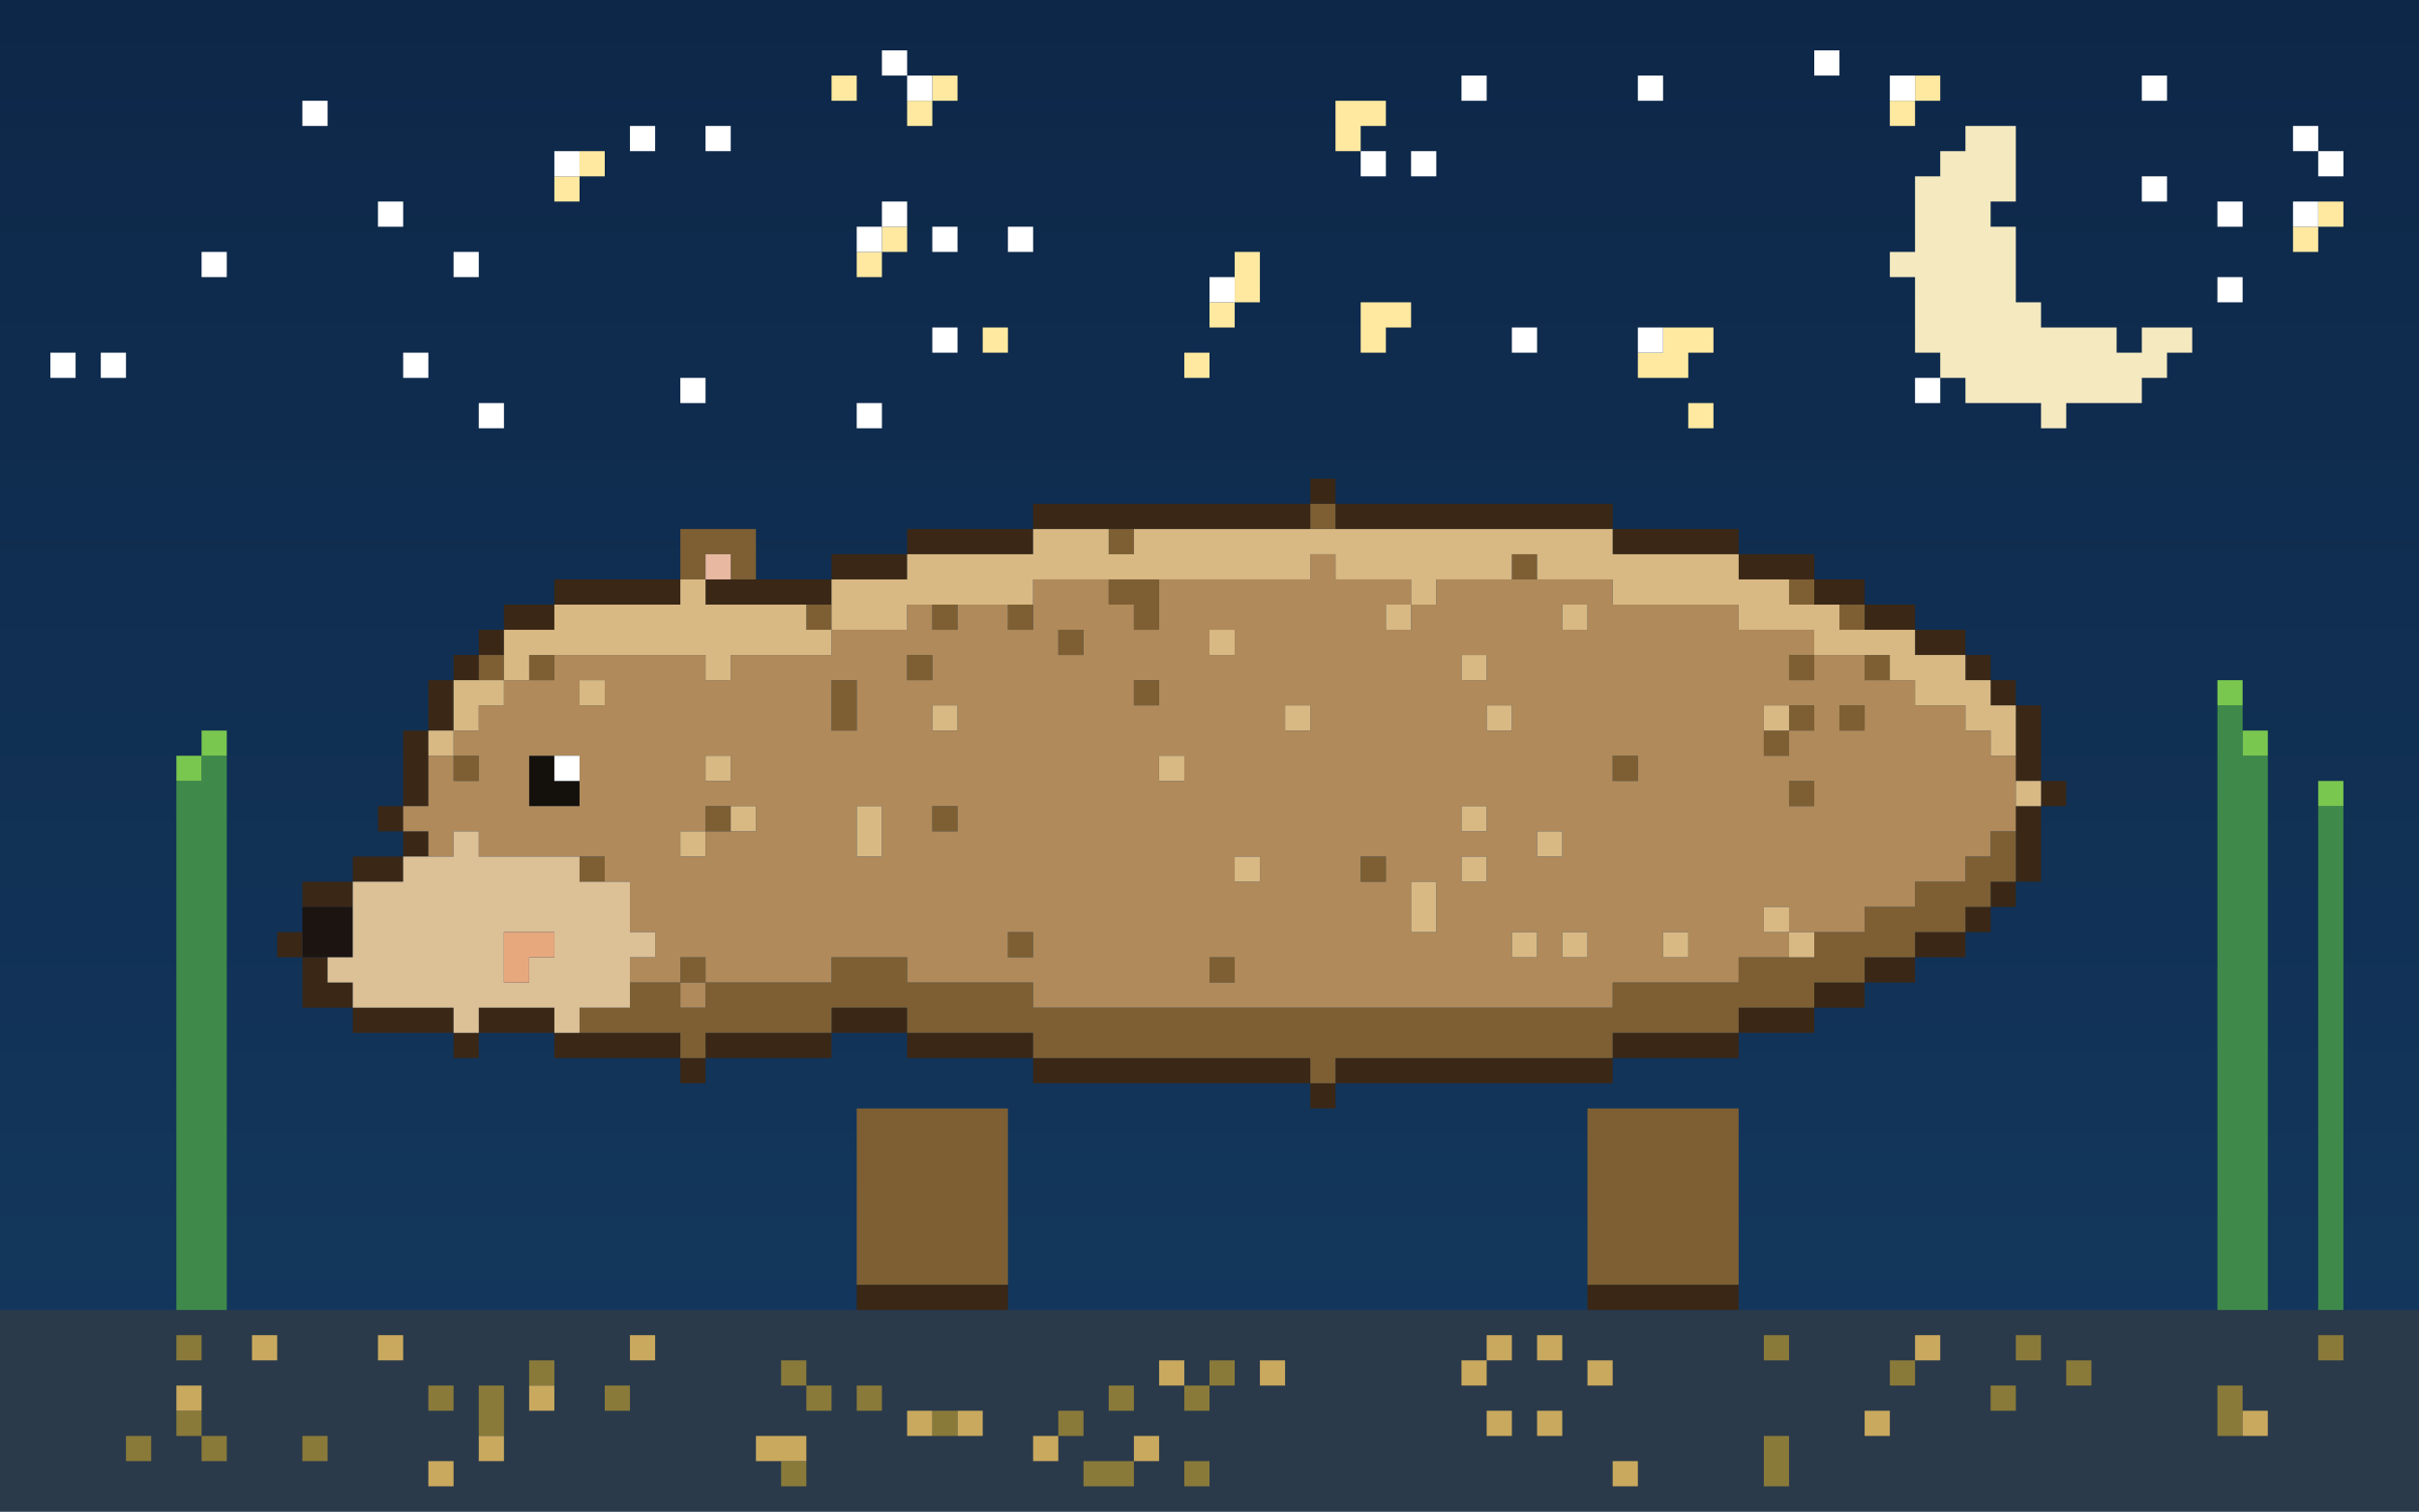
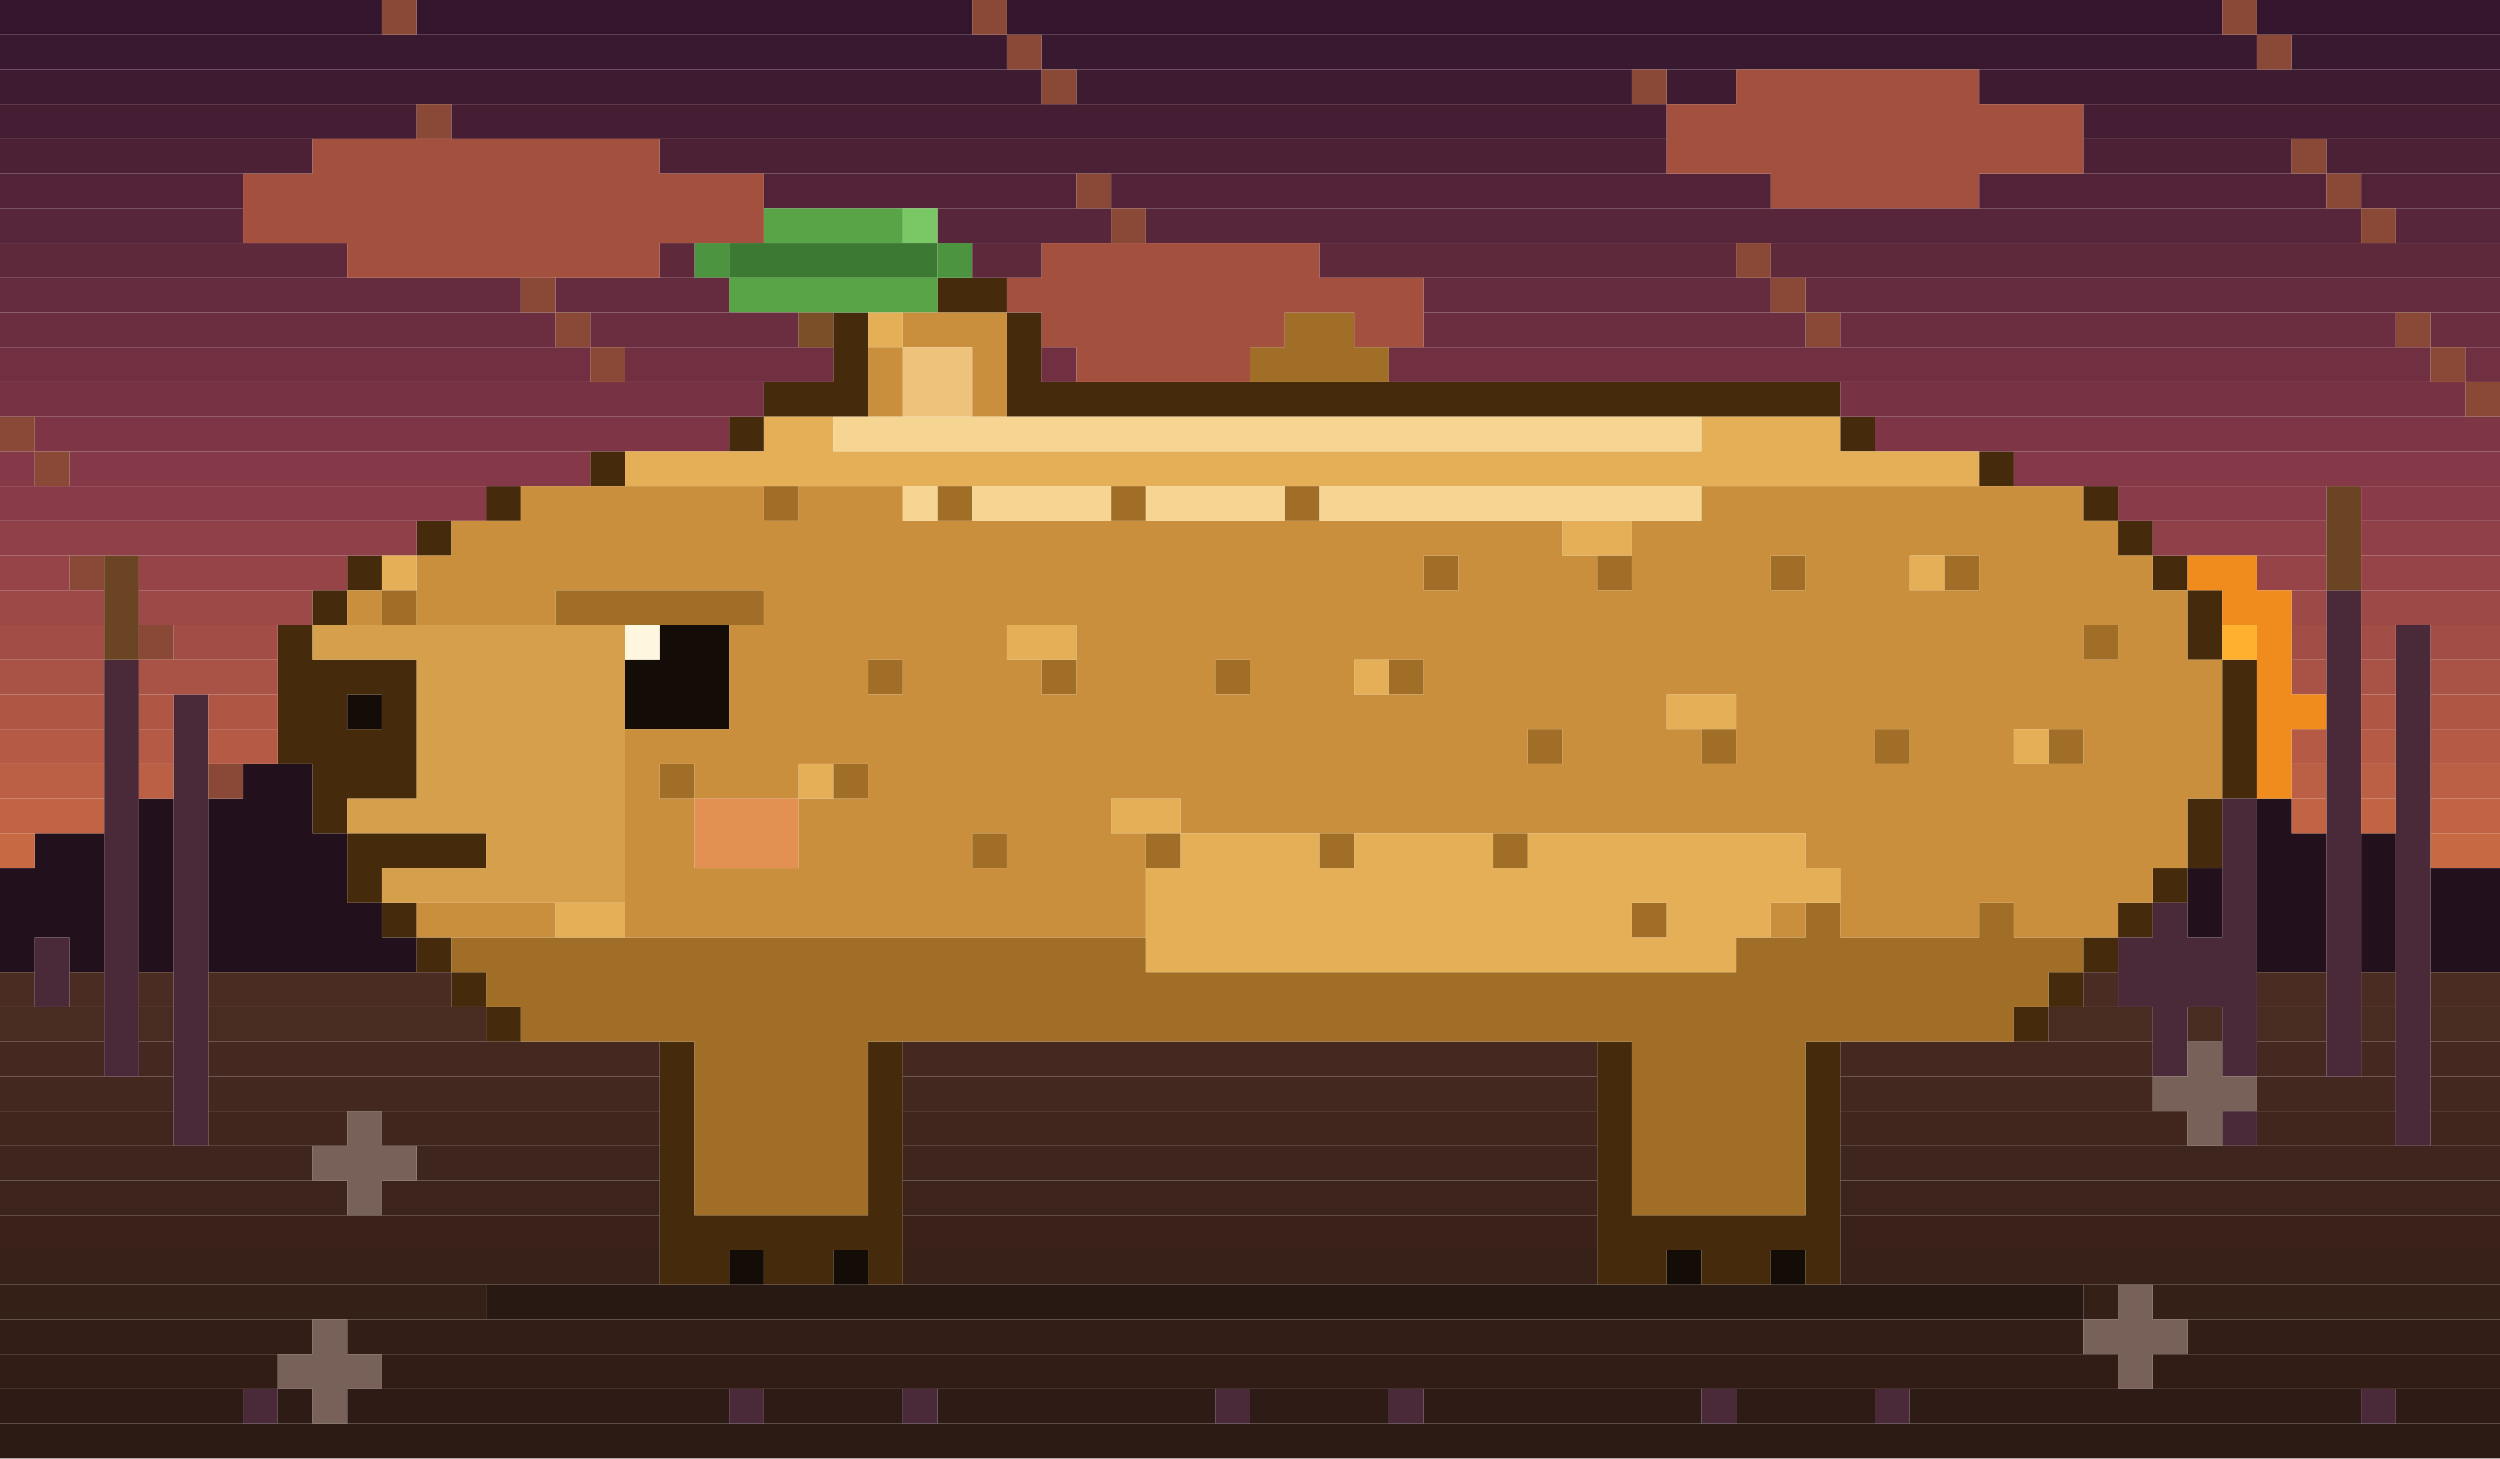
- <svg xmlns="http://www.w3.org/2000/svg" viewBox="0 0 480 300">
-   <defs>
-     <linearGradient id="g" x1="0" y1="0" x2="0" y2="1">
-       <stop offset="0" stop-color="#0d2748" />
-       <stop offset="1" stop-color="#14395f" />
-     </linearGradient>
-   </defs>
-   <rect width="480" height="300" fill="url(#g)" />
-   <rect y="260" width="480" height="40" fill="#2a3a4a" />
-   <path fill="#14100c" d="M105 150h5v5H105zM105 155h10v5H105z" />
-   <path fill="#1c1410" d="M60 180h10v5H60zM60 185h10v5H60z" />
-   <path fill="#3a2716" d="M260 95h5v5H260zM205 100h55v5H205zM265 100h55v5H265zM180 105h25v5H180zM320 105h25v5H320zM165 110h15v5H165zM345 110h15v5H345zM110 115h25v5H110zM140 115h25v5H140zM360 115h10v5H360zM100 120h10v5H100zM370 120h10v5H370zM95 125h5v5H95zM380 125h10v5H380zM90 130h5v5H90zM390 130h5v5H390zM85 135h5v5H85zM395 135h5v5H395zM85 140h5v5H85zM400 140h5v5H400zM80 145h5v5H80zM400 145h5v5H400zM80 150h5v5H80zM400 150h5v5H400zM80 155h5v5H80zM405 155h5v5H405zM75 160h5v5H75zM400 160h5v5H400zM80 165h5v5H80zM400 165h5v5H400zM70 170h10v5H70zM400 170h5v5H400zM60 175h10v5H60zM395 175h5v5H395zM390 180h5v5H390zM55 185h5v5H55zM380 185h10v5H380zM60 190h5v5H60zM370 190h10v5H370zM60 195h10v5H60zM360 195h10v5H360zM70 200h20v5H70zM95 200h15v5H95zM165 200h15v5H165zM345 200h15v5H345zM90 205h5v5H90zM110 205h25v5H110zM140 205h25v5H140zM180 205h25v5H180zM320 205h25v5H320zM135 210h5v5H135zM205 210h55v5H205zM265 210h55v5H265zM260 215h5v5H260zM170 255h30v5H170zM315 255h30v5H315z" />
-   <path fill="#3f8a4a" d="M440 140h5v5H440zM440 145h5v5H440zM40 150h5v5H40zM440 150h10v5H440zM35 155h10v5H35zM440 155h10v5H440zM35 160h10v5H35zM440 160h10v5H440zM460 160h5v5H460zM35 165h10v5H35zM440 165h10v5H440zM460 165h5v5H460zM35 170h10v5H35zM440 170h10v5H440zM460 170h5v5H460zM35 175h10v5H35zM440 175h10v5H440zM460 175h5v5H460zM35 180h10v5H35zM440 180h10v5H440zM460 180h5v5H460zM35 185h10v5H35zM440 185h10v5H440zM460 185h5v5H460zM35 190h10v5H35zM440 190h10v5H440zM460 190h5v5H460zM35 195h10v5H35zM440 195h10v5H440zM460 195h5v5H460zM35 200h10v5H35zM440 200h10v5H440zM460 200h5v5H460zM35 205h10v5H35zM440 205h10v5H440zM460 205h5v5H460zM35 210h10v5H35zM440 210h10v5H440zM460 210h5v5H460zM35 215h10v5H35zM440 215h10v5H440zM460 215h5v5H460zM35 220h10v5H35zM440 220h10v5H440zM460 220h5v5H460zM35 225h10v5H35zM440 225h10v5H440zM460 225h5v5H460zM35 230h10v5H35zM440 230h10v5H440zM460 230h5v5H460zM35 235h10v5H35zM440 235h10v5H440zM460 235h5v5H460zM35 240h10v5H35zM440 240h10v5H440zM460 240h5v5H460zM35 245h10v5H35zM440 245h10v5H440zM460 245h5v5H460zM35 250h10v5H35zM440 250h10v5H440zM460 250h5v5H460zM35 255h10v5H35zM440 255h10v5H440zM460 255h5v5H460z" />
-   <path fill="#7ac74f" d="M440 135h5v5H440zM40 145h5v5H40zM445 145h5v5H445zM35 150h5v5H35zM460 155h5v5H460z" />
-   <path fill="#7d5f33" d="M260 100h5v5H260zM135 105h15v5H135zM220 105h5v5H220zM135 110h5v5H135zM145 110h5v5H145zM300 110h5v5H300zM220 115h10v5H220zM355 115h5v5H355zM160 120h5v5H160zM185 120h5v5H185zM200 120h5v5H200zM225 120h5v5H225zM365 120h5v5H365zM210 125h5v5H210zM95 130h5v5H95zM105 130h5v5H105zM180 130h5v5H180zM355 130h5v5H355zM370 130h5v5H370zM165 135h5v5H165zM225 135h5v5H225zM165 140h5v5H165zM355 140h5v5H355zM365 140h5v5H365zM350 145h5v5H350zM90 150h5v5H90zM320 150h5v5H320zM355 155h5v5H355zM140 160h5v5H140zM185 160h5v5H185zM395 165h5v5H395zM115 170h5v5H115zM270 170h5v5H270zM390 170h10v5H390zM380 175h15v5H380zM370 180h20v5H370zM200 185h5v5H200zM360 185h20v5H360zM135 190h5v5H135zM165 190h15v5H165zM240 190h5v5H240zM345 190h25v5H345zM125 195h10v5H125zM140 195h65v5H140zM320 195h40v5H320zM115 200h50v5H115zM180 200h165v5H180zM135 205h5v5H135zM205 205h115v5H205zM260 210h5v5H260zM170 220h30v5H170zM315 220h30v5H315zM170 225h30v5H170zM315 225h30v5H315zM170 230h30v5H170zM315 230h30v5H315zM170 235h30v5H170zM315 235h30v5H315zM170 240h30v5H170zM315 240h30v5H315zM170 245h30v5H170zM315 245h30v5H315zM170 250h30v5H170zM315 250h30v5H315z" />
-   <path fill="#8a7a3a" d="M35 265h5v5H35zM350 265h5v5H350zM400 265h5v5H400zM460 265h5v5H460zM105 270h5v5H105zM155 270h5v5H155zM240 270h5v5H240zM375 270h5v5H375zM410 270h5v5H410zM85 275h5v5H85zM95 275h5v5H95zM120 275h5v5H120zM160 275h5v5H160zM170 275h5v5H170zM220 275h5v5H220zM235 275h5v5H235zM395 275h5v5H395zM440 275h5v5H440zM35 280h5v5H35zM95 280h5v5H95zM185 280h5v5H185zM210 280h5v5H210zM440 280h5v5H440zM25 285h5v5H25zM40 285h5v5H40zM60 285h5v5H60zM350 285h5v5H350zM155 290h5v5H155zM215 290h10v5H215zM235 290h5v5H235zM350 290h5v5H350z" />
-   <path fill="#b08a5a" d="M260 110h5v5H260zM205 115h15v5H205zM230 115h50v5H230zM285 115h35v5H285zM180 120h5v5H180zM190 120h10v5H190zM205 120h20v5H205zM230 120h45v5H230zM280 120h30v5H280zM315 120h30v5H315zM165 125h45v5H165zM215 125h25v5H215zM245 125h115v5H245zM110 130h30v5H110zM145 130h35v5H145zM185 130h105v5H185zM295 130h60v5H295zM360 130h10v5H360zM100 135h15v5H100zM120 135h45v5H120zM170 135h55v5H170zM230 135h150v5H230zM95 140h70v5H95zM170 140h15v5H170zM190 140h65v5H190zM260 140h35v5H260zM300 140h50v5H300zM360 140h5v5H360zM370 140h20v5H370zM90 145h260v5H90zM355 145h40v5H355zM85 150h5v5H85zM95 150h10v5H95zM115 150h25v5H115zM145 150h85v5H145zM235 150h85v5H235zM325 150h75v5H325zM85 155h20v5H85zM115 155h240v5H115zM360 155h40v5H360zM80 160h60v5H80zM150 160h20v5H150zM175 160h10v5H175zM190 160h100v5H190zM295 160h105v5H295zM85 165h5v5H85zM95 165h40v5H95zM140 165h30v5H140zM175 165h130v5H175zM310 165h85v5H310zM120 170h125v5H120zM250 170h20v5H250zM275 170h15v5H275zM295 170h95v5H295zM125 175h155v5H125zM285 175h95v5H285zM125 180h155v5H125zM285 180h65v5H285zM355 180h15v5H355zM130 185h70v5H130zM205 185h95v5H205zM305 185h5v5H305zM315 185h15v5H315zM335 185h20v5H335zM125 190h10v5H125zM140 190h25v5H140zM180 190h60v5H180zM245 190h100v5H245zM135 195h5v5H135zM205 195h115v5H205z" />
-   <path fill="#c9a95e" d="M50 265h5v5H50zM75 265h5v5H75zM125 265h5v5H125zM295 265h5v5H295zM305 265h5v5H305zM380 265h5v5H380zM230 270h5v5H230zM250 270h5v5H250zM290 270h5v5H290zM315 270h5v5H315zM35 275h5v5H35zM105 275h5v5H105zM180 280h5v5H180zM190 280h5v5H190zM295 280h5v5H295zM305 280h5v5H305zM370 280h5v5H370zM445 280h5v5H445zM95 285h5v5H95zM150 285h10v5H150zM205 285h5v5H205zM225 285h5v5H225zM85 290h5v5H85zM320 290h5v5H320z" />
-   <path fill="#d9b983" d="M205 105h15v5H205zM225 105h95v5H225zM180 110h80v5H180zM265 110h35v5H265zM305 110h40v5H305zM135 115h5v5H135zM165 115h40v5H165zM280 115h5v5H280zM320 115h35v5H320zM110 120h50v5H110zM165 120h15v5H165zM275 120h5v5H275zM310 120h5v5H310zM345 120h20v5H345zM100 125h65v5H100zM240 125h5v5H240zM360 125h20v5H360zM100 130h5v5H100zM140 130h5v5H140zM290 130h5v5H290zM375 130h15v5H375zM90 135h10v5H90zM115 135h5v5H115zM380 135h15v5H380zM90 140h5v5H90zM185 140h5v5H185zM255 140h5v5H255zM295 140h5v5H295zM350 140h5v5H350zM390 140h10v5H390zM85 145h5v5H85zM395 145h5v5H395zM140 150h5v5H140zM230 150h5v5H230zM400 155h5v5H400zM145 160h5v5H145zM170 160h5v5H170zM290 160h5v5H290zM135 165h5v5H135zM170 165h5v5H170zM305 165h5v5H305zM245 170h5v5H245zM290 170h5v5H290zM280 175h5v5H280zM280 180h5v5H280zM350 180h5v5H350zM300 185h5v5H300zM310 185h5v5H310zM330 185h5v5H330zM355 185h5v5H355z" />
-   <path fill="#dcc096" d="M90 165h5v5H90zM80 170h35v5H80zM70 175h55v5H70zM70 180h55v5H70zM70 185h30v5H70zM110 185h20v5H110zM65 190h35v5H65zM105 190h20v5H105zM70 195h55v5H70zM90 200h5v5H90zM110 200h5v5H110z" />
-   <path fill="#e8a87e" d="M100 185h10v5H100zM100 190h5v5H100z" />
-   <path fill="#e8b8a0" d="M140 110h5v5H140z" />
-   <path fill="#f5e9c0" d="M390 25h10v5H390zM385 30h15v5H385zM380 35h20v5H380zM380 40h15v5H380zM380 45h20v5H380zM375 50h25v5H375zM380 55h20v5H380zM380 60h25v5H380zM380 65h40v5H380zM425 65h10v5H425zM385 70h45v5H385zM390 75h35v5H390zM405 80h5v5H405z" />
-   <path fill="#ffe9a0" d="M165 15h5v5H165zM185 15h5v5H185zM380 15h5v5H380zM180 20h5v5H180zM265 20h10v5H265zM375 20h5v5H375zM265 25h5v5H265zM115 30h5v5H115zM110 35h5v5H110zM460 40h5v5H460zM175 45h5v5H175zM455 45h5v5H455zM170 50h5v5H170zM245 50h5v5H245zM245 55h5v5H245zM240 60h5v5H240zM270 60h10v5H270zM195 65h5v5H195zM270 65h5v5H270zM330 65h10v5H330zM235 70h5v5H235zM325 70h10v5H325zM335 80h5v5H335z" />
-   <path fill="#ffffff" d="M175 10h5v5H175zM360 10h5v5H360zM180 15h5v5H180zM290 15h5v5H290zM325 15h5v5H325zM375 15h5v5H375zM425 15h5v5H425zM60 20h5v5H60zM125 25h5v5H125zM140 25h5v5H140zM455 25h5v5H455zM110 30h5v5H110zM270 30h5v5H270zM280 30h5v5H280zM460 30h5v5H460zM425 35h5v5H425zM75 40h5v5H75zM175 40h5v5H175zM440 40h5v5H440zM455 40h5v5H455zM170 45h5v5H170zM185 45h5v5H185zM200 45h5v5H200zM40 50h5v5H40zM90 50h5v5H90zM240 55h5v5H240zM440 55h5v5H440zM185 65h5v5H185zM300 65h5v5H300zM325 65h5v5H325zM10 70h5v5H10zM20 70h5v5H20zM80 70h5v5H80zM135 75h5v5H135zM380 75h5v5H380zM95 80h5v5H95zM170 80h5v5H170zM110 150h5v5H110z" />
+ <svg xmlns="http://www.w3.org/2000/svg" viewBox="0 0 432 252">
+   <path fill="#140c06" d="M114 108h12v6H114zM108 114h18v6H108zM60 120h6v6H60zM108 120h18v6H108zM126 216h6v6H126zM144 216h6v6H144zM288 216h6v6H288zM306 216h6v6H306z" />
+   <path fill="#22101d" d="M42 132h12v6H42zM24 138h6v6H24zM36 138h18v6H36zM390 138h6v6H390zM6 144h12v6H6zM24 144h6v6H24zM36 144h24v6H36zM390 144h12v6H390zM408 144h6v6H408zM0 150h18v6H0zM24 150h6v6H24zM36 150h24v6H36zM378 150h6v6H378zM390 150h12v6H390zM408 150h6v6H408zM420 150h12v6H420zM0 156h18v6H0zM24 156h6v6H24zM36 156h30v6H36zM378 156h6v6H378zM390 156h12v6H390zM408 156h6v6H408zM420 156h12v6H420zM0 162h6v6H0zM12 162h6v6H12zM24 162h6v6H24zM36 162h36v6H36zM390 162h12v6H390zM408 162h6v6H408zM420 162h12v6H420z" />
+   <path fill="#291913" d="M84 222h276v6H84z" />
+   <path fill="#2c1a14" d="M0 246h432v6H0z" />
+   <path fill="#2e1b15" d="M0 240h42v6H0zM48 240h6v6H48zM60 240h66v6H60zM132 240h24v6H132zM162 240h48v6H162zM216 240h24v6H216zM246 240h48v6H246zM300 240h24v6H300zM330 240h78v6H330zM414 240h18v6H414z" />
+   <path fill="#311d16" d="M0 234h48v6H0zM66 234h300v6H66zM372 234h60v6H372z" />
+   <path fill="#33162e" d="M0 0h66v6H0zM72 0h96v6H72zM174 0h210v6H174zM390 0h42v6H390z" />
+   <path fill="#331e17" d="M0 228h54v6H0zM60 228h300v6H60zM378 228h54v6H378z" />
+   <path fill="#352018" d="M0 222h84v6H0zM360 222h6v6H360zM372 222h60v6H372z" />
+   <path fill="#382119" d="M0 216h114v6H0zM156 216h120v6H156zM318 216h114v6H318z" />
+   <path fill="#391930" d="M0 6h174v6H0zM180 6h210v6H180zM396 6h36v6H396z" />
+   <path fill="#3a221a" d="M0 210h114v6H0zM156 210h120v6H156zM318 210h114v6H318z" />
+   <path fill="#3c241c" d="M0 204h60v6H0zM66 204h48v6H66zM156 204h120v6H156zM318 204h114v6H318z" />
+   <path fill="#3c7a34" d="M126 42h36v6H126z" />
+   <path fill="#3e251d" d="M0 198h54v6H0zM72 198h42v6H72zM156 198h120v6H156zM318 198h114v6H318z" />
+   <path fill="#3f1b32" d="M0 12h180v6H0zM186 12h96v6H186zM288 12h12v6H288zM342 12h90v6H342z" />
+   <path fill="#41261e" d="M0 192h30v6H0zM36 192h24v6H36zM66 192h48v6H66zM156 192h120v6H156zM318 192h60v6H318zM390 192h24v6H390zM420 192h12v6H420z" />
+   <path fill="#43281f" d="M0 186h30v6H0zM36 186h78v6H36zM156 186h120v6H156zM318 186h54v6H318zM390 186h24v6H390zM420 186h12v6H420z" />
+   <path fill="#452920" d="M0 180h18v6H0zM24 180h6v6H24zM36 180h78v6H36zM156 180h120v6H156zM318 180h54v6H318zM390 180h12v6H390zM408 180h6v6H408zM420 180h12v6H420z" />
+   <path fill="#452a0c" d="M162 48h12v6H162zM144 54h6v6H144zM174 54h6v6H174zM144 60h6v6H144zM174 60h6v6H174zM132 66h18v6H132zM174 66h144v6H174zM126 72h6v6H126zM318 72h6v6H318zM102 78h6v6H102zM342 78h6v6H342zM84 84h6v6H84zM360 84h6v6H360zM72 90h6v6H72zM366 90h6v6H366zM60 96h6v6H60zM372 96h6v6H372zM54 102h6v6H54zM378 102h6v6H378zM48 108h6v6H48zM378 108h6v6H378zM48 114h24v6H48zM384 114h6v6H384zM48 120h12v6H48zM66 120h6v6H66zM384 120h6v6H384zM48 126h24v6H48zM384 126h6v6H384zM54 132h18v6H54zM384 132h6v6H384zM54 138h6v6H54zM378 138h6v6H378zM60 144h24v6H60zM378 144h6v6H378zM60 150h6v6H60zM372 150h6v6H372zM66 156h6v6H66zM366 156h6v6H366zM72 162h6v6H72zM360 162h6v6H360zM78 168h6v6H78zM354 168h6v6H354zM84 174h6v6H84zM348 174h6v6H348zM114 180h6v6H114zM150 180h6v6H150zM276 180h6v6H276zM312 180h6v6H312zM114 186h6v6H114zM150 186h6v6H150zM276 186h6v6H276zM312 186h6v6H312zM114 192h6v6H114zM150 192h6v6H150zM276 192h6v6H276zM312 192h6v6H312zM114 198h6v6H114zM150 198h6v6H150zM276 198h6v6H276zM312 198h6v6H312zM114 204h6v6H114zM150 204h6v6H150zM276 204h6v6H276zM312 204h6v6H312zM114 210h42v6H114zM276 210h42v6H276zM114 216h12v6H114zM132 216h12v6H132zM150 216h6v6H150zM276 216h12v6H276zM294 216h12v6H294zM312 216h6v6H312z" />
+   <path fill="#461e34" d="M0 18h72v6H0zM78 18h210v6H78zM360 18h72v6H360z" />
+   <path fill="#482b21" d="M0 174h18v6H0zM24 174h6v6H24zM36 174h48v6H36zM354 174h18v6H354zM378 174h6v6H378zM390 174h12v6H390zM408 174h6v6H408zM420 174h12v6H420z" />
+   <path fill="#4a2a38" d="M402 102h6v6H402zM402 108h6v6H402zM414 108h6v6H414zM18 114h6v6H18zM402 114h6v6H402zM414 114h6v6H414zM18 120h6v6H18zM30 120h6v6H30zM402 120h6v6H402zM414 120h6v6H414zM18 126h6v6H18zM30 126h6v6H30zM402 126h6v6H402zM414 126h6v6H414zM18 132h6v6H18zM30 132h6v6H30zM402 132h6v6H402zM414 132h6v6H414zM18 138h6v6H18zM30 138h6v6H30zM384 138h6v6H384zM402 138h6v6H402zM414 138h6v6H414zM18 144h6v6H18zM30 144h6v6H30zM384 144h6v6H384zM402 144h6v6H402zM414 144h6v6H414zM18 150h6v6H18zM30 150h6v6H30zM384 150h6v6H384zM402 150h6v6H402zM414 150h6v6H414zM18 156h6v6H18zM30 156h6v6H30zM372 156h6v6H372zM384 156h6v6H384zM402 156h6v6H402zM414 156h6v6H414zM6 162h6v6H6zM18 162h6v6H18zM30 162h6v6H30zM366 162h24v6H366zM402 162h6v6H402zM414 162h6v6H414zM6 168h6v6H6zM18 168h6v6H18zM30 168h6v6H30zM366 168h24v6H366zM402 168h6v6H402zM414 168h6v6H414zM18 174h6v6H18zM30 174h6v6H30zM372 174h6v6H372zM384 174h6v6H384zM402 174h6v6H402zM414 174h6v6H414zM18 180h6v6H18zM30 180h6v6H30zM372 180h6v6H372zM384 180h6v6H384zM402 180h6v6H402zM414 180h6v6H414zM30 186h6v6H30zM414 186h6v6H414zM30 192h6v6H30zM384 192h6v6H384zM414 192h6v6H414zM42 240h6v6H42zM126 240h6v6H126zM156 240h6v6H156zM210 240h6v6H210zM240 240h6v6H240zM294 240h6v6H294zM324 240h6v6H324zM408 240h6v6H408z" />
+   <path fill="#4a2c22" d="M0 168h6v6H0zM12 168h6v6H12zM24 168h6v6H24zM36 168h42v6H36zM360 168h6v6H360zM390 168h12v6H390zM408 168h6v6H408zM420 168h12v6H420z" />
+   <path fill="#4c2136" d="M0 24h54v6H0zM114 24h174v6H114zM360 24h36v6H360zM402 24h30v6H402z" />
+   <path fill="#4c9440" d="M120 42h6v6H120zM162 42h6v6H162z" />
+   <path fill="#522338" d="M0 30h42v6H0zM132 30h54v6H132zM192 30h114v6H192zM342 30h60v6H342zM408 30h24v6H408z" />
+   <path fill="#58263a" d="M0 36h42v6H0zM162 36h30v6H162zM198 36h210v6H198zM414 36h18v6H414z" />
+   <path fill="#58a447" d="M132 36h24v6H132zM126 48h36v6H126z" />
+   <path fill="#5f293c" d="M0 42h60v6H0zM114 42h6v6H114zM168 42h12v6H168zM228 42h72v6H228zM306 42h126v6H306z" />
+   <path fill="#652b3e" d="M0 48h90v6H0zM96 48h30v6H96zM246 48h60v6H246zM312 48h120v6H312z" />
+   <path fill="#6b2e40" d="M0 54h96v6H0zM102 54h36v6H102zM246 54h66v6H246zM318 54h96v6H318zM420 54h12v6H420z" />
+   <path fill="#6b4423" d="M402 84h6v6H402zM402 90h6v6H402zM18 96h6v6H18zM402 96h6v6H402zM18 102h6v6H18zM18 108h6v6H18z" />
+   <path fill="#713042" d="M0 60h102v6H0zM108 60h36v6H108zM180 60h6v6H180zM240 60h180v6H240zM426 60h6v6H426z" />
+   <path fill="#773344" d="M0 66h132v6H0zM318 66h108v6H318z" />
+   <path fill="#776159" d="M378 180h6v6H378zM372 186h18v6H372zM60 192h6v6H60zM378 192h6v6H378zM54 198h18v6H54zM60 204h6v6H60zM366 222h6v6H366zM54 228h6v6H54zM360 228h18v6H360zM48 234h18v6H48zM366 234h6v6H366zM54 240h6v6H54z" />
+   <path fill="#79c765" d="M156 36h6v6H156z" />
+   <path fill="#7a4e26" d="M138 54h6v6H138z" />
+   <path fill="#7e3646" d="M6 72h120v6H6zM324 72h108v6H324z" />
+   <path fill="#843848" d="M0 78h6v6H0zM12 78h90v6H12zM348 78h84v6H348z" />
+   <path fill="#8a3b4a" d="M0 84h84v6H0zM366 84h36v6H366zM408 84h24v6H408z" />
+   <path fill="#8a4937" d="M66 0h6v6H66zM168 0h6v6H168zM384 0h6v6H384zM174 6h6v6H174zM390 6h6v6H390zM180 12h6v6H180zM282 12h6v6H282zM72 18h6v6H72zM396 24h6v6H396zM186 30h6v6H186zM402 30h6v6H402zM192 36h6v6H192zM408 36h6v6H408zM300 42h6v6H300zM90 48h6v6H90zM306 48h6v6H306zM96 54h6v6H96zM312 54h6v6H312zM414 54h6v6H414zM102 60h6v6H102zM420 60h6v6H420zM426 66h6v6H426zM0 72h6v6H0zM6 78h6v6H6zM12 96h6v6H12zM24 108h6v6H24zM36 132h6v6H36z" />
+   <path fill="#904049" d="M0 90h72v6H0zM372 90h30v6H372zM408 90h24v6H408z" />
+   <path fill="#964448" d="M0 96h12v6H0zM24 96h36v6H24zM390 96h12v6H390zM408 96h24v6H408z" />
+   <path fill="#9c4948" d="M0 102h18v6H0zM24 102h30v6H24zM396 102h6v6H396zM408 102h24v6H408z" />
+   <path fill="#a06e26" d="M222 54h12v6H222zM216 60h24v6H216zM132 84h6v6H132zM162 84h6v6H162zM192 84h6v6H192zM222 84h6v6H222zM246 96h6v6H246zM276 96h6v6H276zM306 96h6v6H306zM336 96h6v6H336zM66 102h6v6H66zM96 102h36v6H96zM360 108h6v6H360zM150 114h6v6H150zM180 114h6v6H180zM210 114h6v6H210zM240 114h6v6H240zM264 126h6v6H264zM294 126h6v6H294zM324 126h6v6H324zM354 126h6v6H354zM114 132h6v6H114zM144 132h6v6H144zM168 144h6v6H168zM198 144h6v6H198zM228 144h6v6H228zM258 144h6v6H258zM282 156h6v6H282zM312 156h6v6H312zM342 156h6v6H342zM78 162h120v6H78zM300 162h60v6H300zM84 168h270v6H84zM90 174h258v6H90zM120 180h30v6H120zM282 180h30v6H282zM120 186h30v6H120zM282 186h30v6H282zM120 192h30v6H120zM282 192h30v6H282zM120 198h30v6H120zM282 198h30v6H282zM120 204h30v6H120zM282 204h30v6H282z" />
+   <path fill="#a34d47" d="M0 108h18v6H0zM30 108h18v6H30zM396 108h6v6H396zM408 108h6v6H408zM420 108h12v6H420z" />
+   <path fill="#a3503f" d="M300 12h42v6H300zM288 18h72v6H288zM54 24h60v6H54zM288 24h72v6H288zM42 30h90v6H42zM306 30h36v6H306zM42 36h90v6H42zM60 42h54v6H60zM180 42h48v6H180zM174 48h72v6H174zM180 54h42v6H180zM234 54h12v6H234zM186 60h30v6H186z" />
+   <path fill="#a95246" d="M0 114h18v6H0zM24 114h24v6H24zM396 114h6v6H396zM408 114h6v6H408zM420 114h12v6H420z" />
+   <path fill="#af5645" d="M0 120h18v6H0zM24 120h6v6H24zM36 120h12v6H36zM408 120h6v6H408zM420 120h12v6H420z" />
+   <path fill="#b55b45" d="M0 126h18v6H0zM24 126h6v6H24zM36 126h12v6H36zM396 126h6v6H396zM408 126h6v6H408zM420 126h12v6H420z" />
+   <path fill="#bb6044" d="M0 132h18v6H0zM24 132h6v6H24zM396 132h6v6H396zM408 132h6v6H408zM420 132h12v6H420z" />
+   <path fill="#c16443" d="M0 138h18v6H0zM396 138h6v6H396zM408 138h6v6H408zM420 138h12v6H420z" />
+   <path fill="#c76942" d="M0 144h6v6H0zM420 144h12v6H420z" />
+   <path fill="#c98f3d" d="M156 54h18v6H156zM150 60h6v6H150zM168 60h6v6H168zM150 66h6v6H150zM168 66h6v6H168zM90 84h42v6H90zM138 84h18v6H138zM294 84h66v6H294zM78 90h192v6H78zM282 90h84v6H282zM72 96h174v6H72zM252 96h24v6H252zM282 96h24v6H282zM312 96h18v6H312zM342 96h30v6H342zM60 102h6v6H60zM72 102h24v6H72zM132 102h246v6H132zM126 108h48v6H126zM186 108h174v6H186zM366 108h12v6H366zM126 114h24v6H126zM156 114h24v6H156zM186 114h24v6H186zM216 114h18v6H216zM246 114h138v6H246zM126 120h162v6H126zM300 120h84v6H300zM108 126h156v6H108zM270 126h24v6H270zM300 126h24v6H300zM330 126h18v6H330zM360 126h24v6H360zM108 132h6v6H108zM120 132h18v6H120zM150 132h234v6H150zM108 138h12v6H108zM138 138h54v6H138zM204 138h174v6H204zM108 144h12v6H108zM138 144h30v6H138zM174 144h24v6H174zM312 144h66v6H312zM108 150h90v6H108zM318 150h54v6H318zM72 156h24v6H72zM108 156h90v6H108zM306 156h6v6H306zM318 156h24v6H318zM348 156h18v6H348z" />
+   <path fill="#d69f4c" d="M54 108h54v6H54zM72 114h36v6H72zM72 120h36v6H72zM72 126h36v6H72zM72 132h36v6H72zM60 138h48v6H60zM84 144h24v6H84zM66 150h42v6H66z" />
+   <path fill="#e29153" d="M120 138h18v6H120zM120 144h18v6H120z" />
+   <path fill="#e5af58" d="M150 54h6v6H150zM132 72h12v6H132zM294 72h24v6H294zM108 78h234v6H108zM270 90h12v6H270zM66 96h6v6H66zM330 96h6v6H330zM174 108h12v6H174zM234 114h6v6H234zM288 120h12v6H288zM348 126h6v6H348zM138 132h6v6H138zM192 138h12v6H192zM204 144h24v6H204zM234 144h24v6H234zM264 144h48v6H264zM198 150h120v6H198zM96 156h12v6H96zM198 156h84v6H198zM288 156h18v6H288zM198 162h102v6H198z" />
+   <path fill="#eec27a" d="M156 60h12v6H156zM156 66h12v6H156z" />
+   <path fill="#f08c1e" d="M378 96h12v6H378zM384 102h12v6H384zM390 108h6v6H390zM390 114h6v6H390zM390 120h12v6H390zM390 126h6v6H390zM390 132h6v6H390z" />
+   <path fill="#f6d492" d="M144 72h150v6H144zM156 84h6v6H156zM168 84h24v6H168zM198 84h24v6H198zM228 84h66v6H228z" />
+   <path fill="#ffb02e" d="M384 108h6v6H384z" />
+   <path fill="#fff6e0" d="M108 108h6v6H108z" />
</svg>
